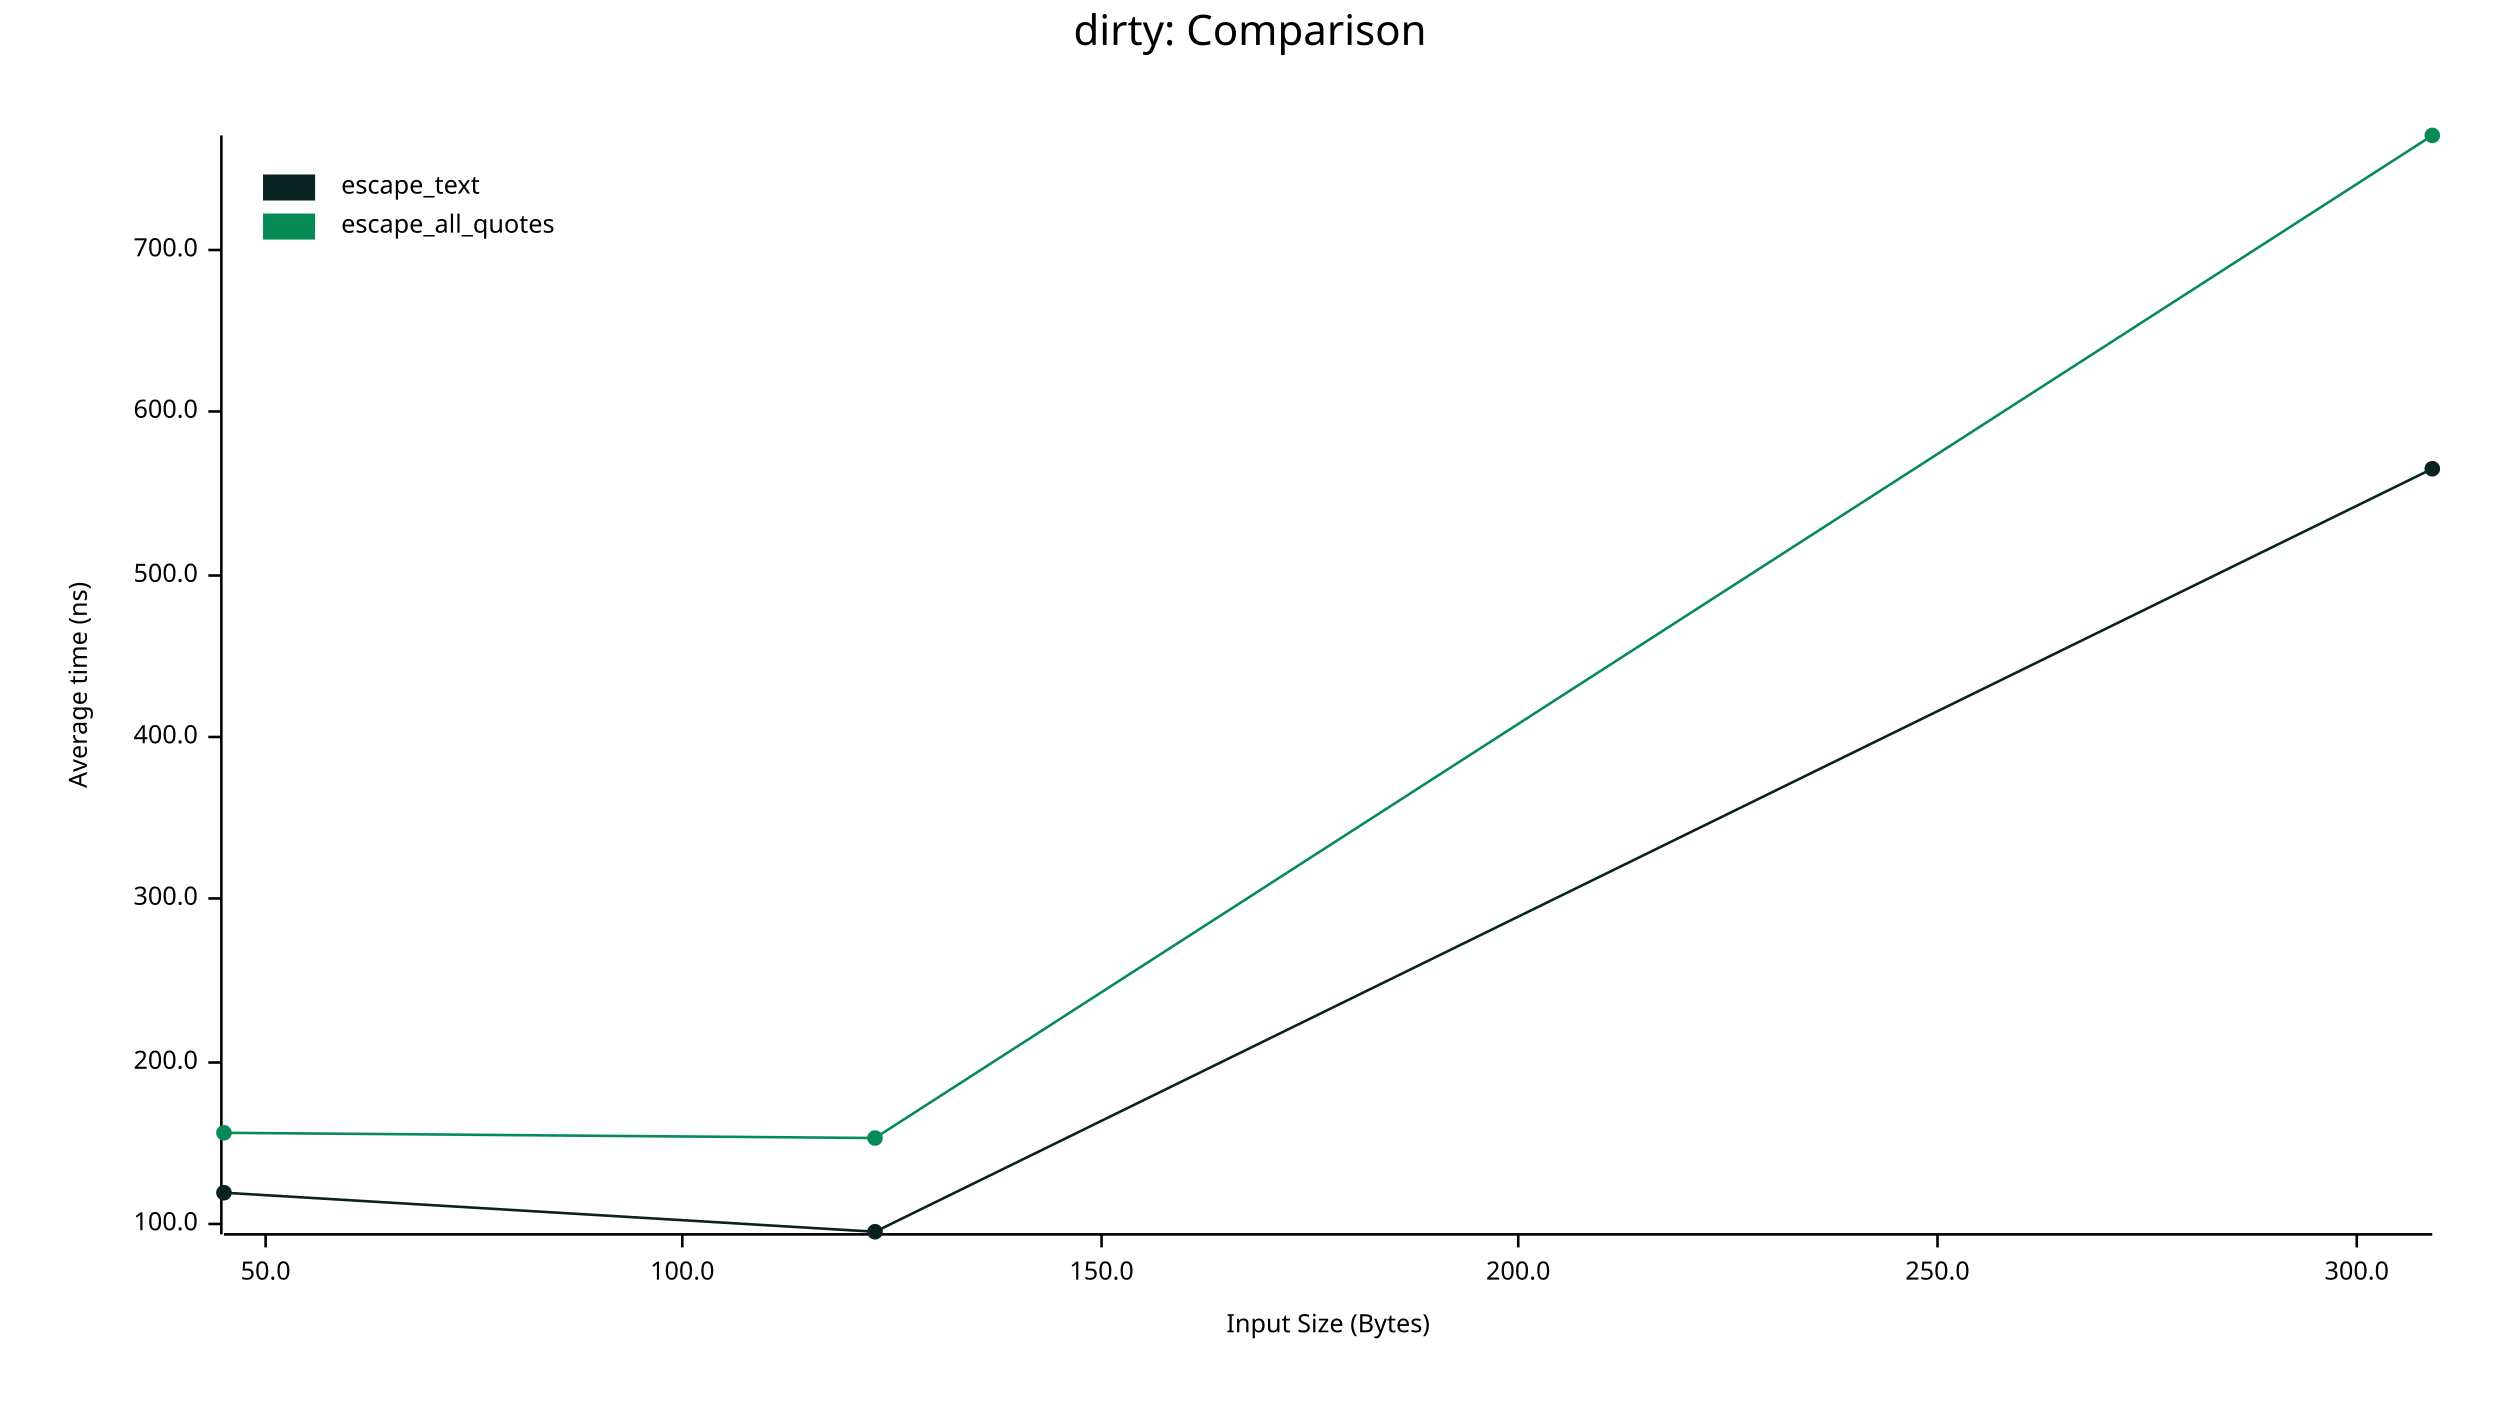
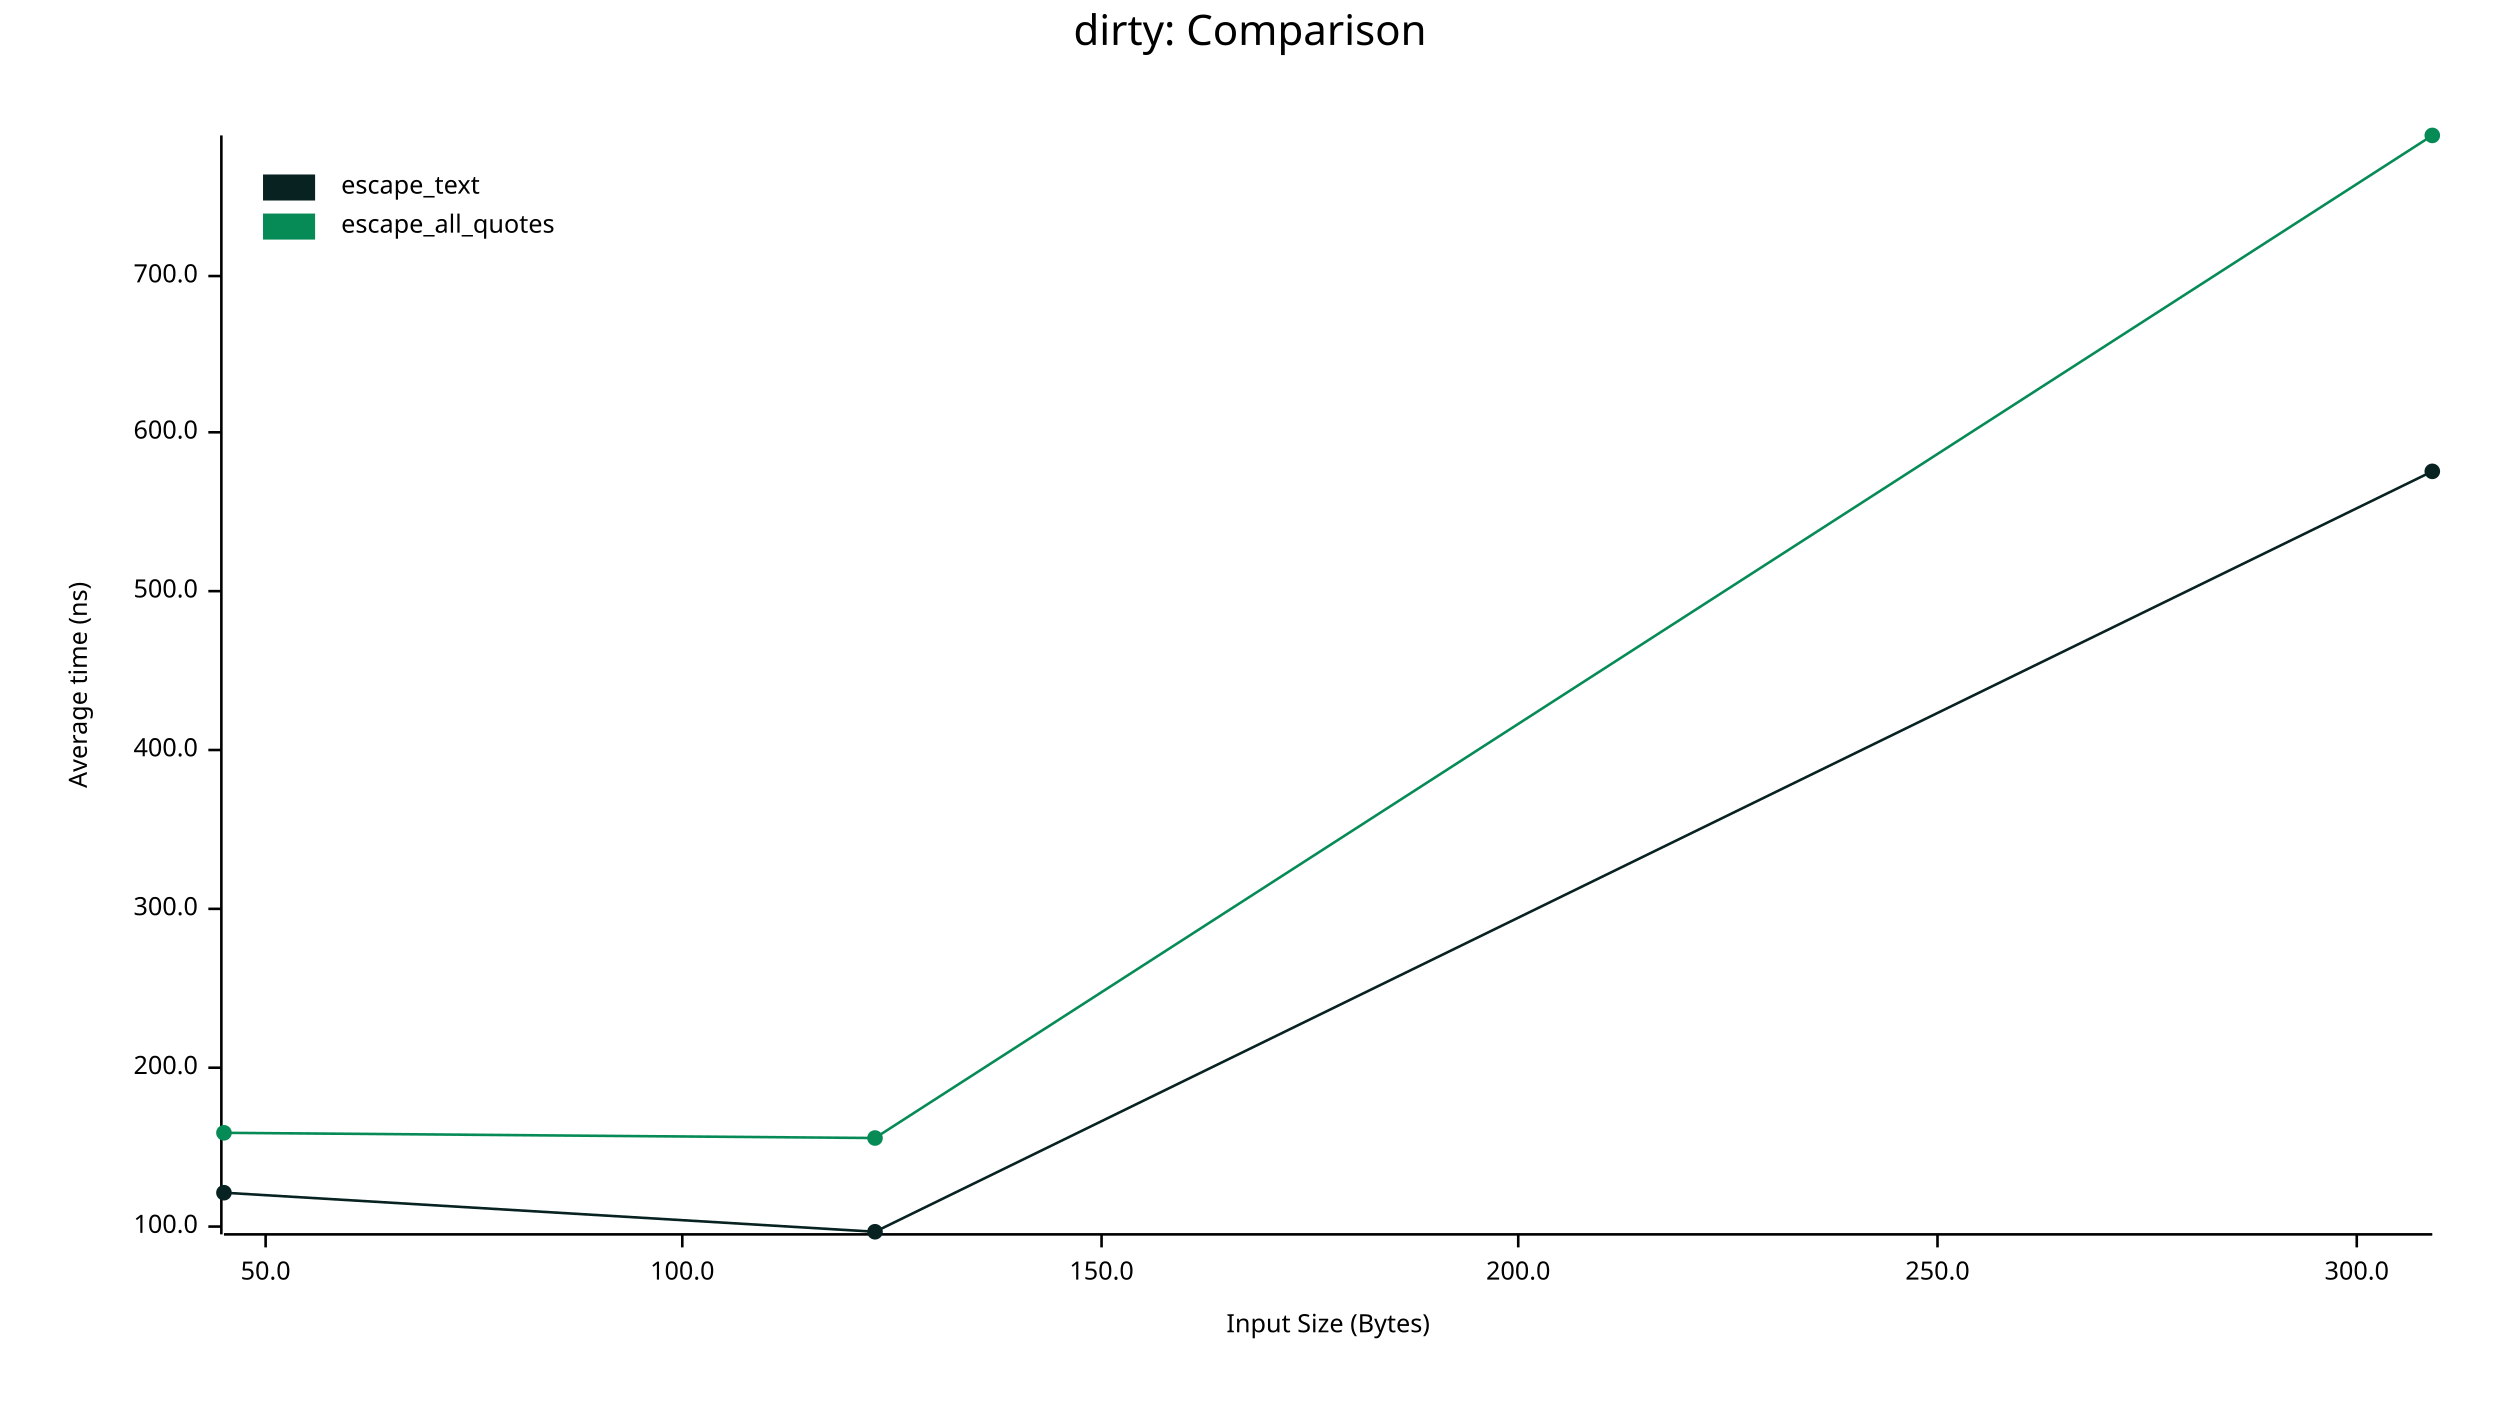
<svg xmlns="http://www.w3.org/2000/svg" width="960" height="540" viewBox="0 0 960 540">
  <text x="480" y="5" dy="0.76em" text-anchor="middle" font-family="sans-serif" font-size="16.129" opacity="1" fill="#000000">
dirty: Comparison
</text>
  <text x="26" y="263" dy="0.76em" text-anchor="middle" font-family="sans-serif" font-size="9.677" opacity="1" fill="#000000" transform="rotate(270, 26, 263)">
Average time (ns)
</text>
  <text x="510" y="514" dy="-0.5ex" text-anchor="middle" font-family="sans-serif" font-size="9.677" opacity="1" fill="#000000">
Input Size (Bytes)
</text>
  <polyline fill="none" opacity="1" stroke="#000000" stroke-width="1" points="85,52 85,474 " />
-   <text x="76" y="470" dy="0.5ex" text-anchor="end" font-family="sans-serif" font-size="9.677" opacity="1" fill="#000000">
+   <text x="76" y="471" dy="0.5ex" text-anchor="end" font-family="sans-serif" font-size="9.677" opacity="1" fill="#000000">
100.0
</text>
-   <polyline fill="none" opacity="1" stroke="#000000" stroke-width="1" points="80,470 85,470 " />
-   <text x="76" y="408" dy="0.5ex" text-anchor="end" font-family="sans-serif" font-size="9.677" opacity="1" fill="#000000">
+   <polyline fill="none" opacity="1" stroke="#000000" stroke-width="1" points="80,471 85,471 " />
+   <text x="76" y="410" dy="0.5ex" text-anchor="end" font-family="sans-serif" font-size="9.677" opacity="1" fill="#000000">
200.0
</text>
-   <polyline fill="none" opacity="1" stroke="#000000" stroke-width="1" points="80,408 85,408 " />
-   <text x="76" y="345" dy="0.5ex" text-anchor="end" font-family="sans-serif" font-size="9.677" opacity="1" fill="#000000">
+   <polyline fill="none" opacity="1" stroke="#000000" stroke-width="1" points="80,410 85,410 " />
+   <text x="76" y="349" dy="0.5ex" text-anchor="end" font-family="sans-serif" font-size="9.677" opacity="1" fill="#000000">
300.0
</text>
-   <polyline fill="none" opacity="1" stroke="#000000" stroke-width="1" points="80,345 85,345 " />
-   <text x="76" y="283" dy="0.5ex" text-anchor="end" font-family="sans-serif" font-size="9.677" opacity="1" fill="#000000">
+   <polyline fill="none" opacity="1" stroke="#000000" stroke-width="1" points="80,349 85,349 " />
+   <text x="76" y="288" dy="0.5ex" text-anchor="end" font-family="sans-serif" font-size="9.677" opacity="1" fill="#000000">
400.0
</text>
-   <polyline fill="none" opacity="1" stroke="#000000" stroke-width="1" points="80,283 85,283 " />
-   <text x="76" y="221" dy="0.5ex" text-anchor="end" font-family="sans-serif" font-size="9.677" opacity="1" fill="#000000">
+   <polyline fill="none" opacity="1" stroke="#000000" stroke-width="1" points="80,288 85,288 " />
+   <text x="76" y="227" dy="0.5ex" text-anchor="end" font-family="sans-serif" font-size="9.677" opacity="1" fill="#000000">
500.0
</text>
-   <polyline fill="none" opacity="1" stroke="#000000" stroke-width="1" points="80,221 85,221 " />
-   <text x="76" y="158" dy="0.5ex" text-anchor="end" font-family="sans-serif" font-size="9.677" opacity="1" fill="#000000">
+   <polyline fill="none" opacity="1" stroke="#000000" stroke-width="1" points="80,227 85,227 " />
+   <text x="76" y="166" dy="0.5ex" text-anchor="end" font-family="sans-serif" font-size="9.677" opacity="1" fill="#000000">
600.0
</text>
-   <polyline fill="none" opacity="1" stroke="#000000" stroke-width="1" points="80,158 85,158 " />
-   <text x="76" y="96" dy="0.5ex" text-anchor="end" font-family="sans-serif" font-size="9.677" opacity="1" fill="#000000">
+   <polyline fill="none" opacity="1" stroke="#000000" stroke-width="1" points="80,166 85,166 " />
+   <text x="76" y="106" dy="0.5ex" text-anchor="end" font-family="sans-serif" font-size="9.677" opacity="1" fill="#000000">
700.0
</text>
-   <polyline fill="none" opacity="1" stroke="#000000" stroke-width="1" points="80,96 85,96 " />
+   <polyline fill="none" opacity="1" stroke="#000000" stroke-width="1" points="80,106 85,106 " />
  <polyline fill="none" opacity="1" stroke="#000000" stroke-width="1" points="86,474 934,474 " />
  <text x="102" y="484" dy="0.76em" text-anchor="middle" font-family="sans-serif" font-size="9.677" opacity="1" fill="#000000">
50.0
</text>
  <polyline fill="none" opacity="1" stroke="#000000" stroke-width="1" points="102,474 102,479 " />
  <text x="262" y="484" dy="0.76em" text-anchor="middle" font-family="sans-serif" font-size="9.677" opacity="1" fill="#000000">
100.0
</text>
  <polyline fill="none" opacity="1" stroke="#000000" stroke-width="1" points="262,474 262,479 " />
  <text x="423" y="484" dy="0.76em" text-anchor="middle" font-family="sans-serif" font-size="9.677" opacity="1" fill="#000000">
150.0
</text>
  <polyline fill="none" opacity="1" stroke="#000000" stroke-width="1" points="423,474 423,479 " />
  <text x="583" y="484" dy="0.76em" text-anchor="middle" font-family="sans-serif" font-size="9.677" opacity="1" fill="#000000">
200.0
</text>
  <polyline fill="none" opacity="1" stroke="#000000" stroke-width="1" points="583,474 583,479 " />
  <text x="744" y="484" dy="0.76em" text-anchor="middle" font-family="sans-serif" font-size="9.677" opacity="1" fill="#000000">
250.0
</text>
  <polyline fill="none" opacity="1" stroke="#000000" stroke-width="1" points="744,474 744,479 " />
  <text x="905" y="484" dy="0.76em" text-anchor="middle" font-family="sans-serif" font-size="9.677" opacity="1" fill="#000000">
300.0
</text>
  <polyline fill="none" opacity="1" stroke="#000000" stroke-width="1" points="905,474 905,479 " />
  <circle cx="86" cy="458" r="3" opacity="1" fill="#082222" stroke="none" stroke-width="1" />
  <circle cx="336" cy="473" r="3" opacity="1" fill="#082222" stroke="none" stroke-width="1" />
-   <circle cx="934" cy="180" r="3" opacity="1" fill="#082222" stroke="none" stroke-width="1" />
-   <polyline fill="none" opacity="1" stroke="#082222" stroke-width="1" points="86,458 336,473 934,180 " />
+   <circle cx="934" cy="181" r="3" opacity="1" fill="#082222" stroke="none" stroke-width="1" />
+   <polyline fill="none" opacity="1" stroke="#082222" stroke-width="1" points="86,458 336,473 934,181 " />
  <circle cx="86" cy="435" r="3" opacity="1" fill="#068B57" stroke="none" stroke-width="1" />
  <circle cx="336" cy="437" r="3" opacity="1" fill="#068B57" stroke="none" stroke-width="1" />
  <circle cx="934" cy="52" r="3" opacity="1" fill="#068B57" stroke="none" stroke-width="1" />
  <polyline fill="none" opacity="1" stroke="#068B57" stroke-width="1" points="86,435 336,437 934,52 " />
  <text x="131" y="67" dy="0.76em" text-anchor="start" font-family="sans-serif" font-size="9.677" opacity="1" fill="#000000">
escape_text
</text>
  <text x="131" y="82" dy="0.76em" text-anchor="start" font-family="sans-serif" font-size="9.677" opacity="1" fill="#000000">
escape_all_quotes
</text>
  <rect x="101" y="67" width="20" height="10" opacity="1" fill="#082222" stroke="none" />
  <rect x="101" y="82" width="20" height="10" opacity="1" fill="#068B57" stroke="none" />
</svg>
